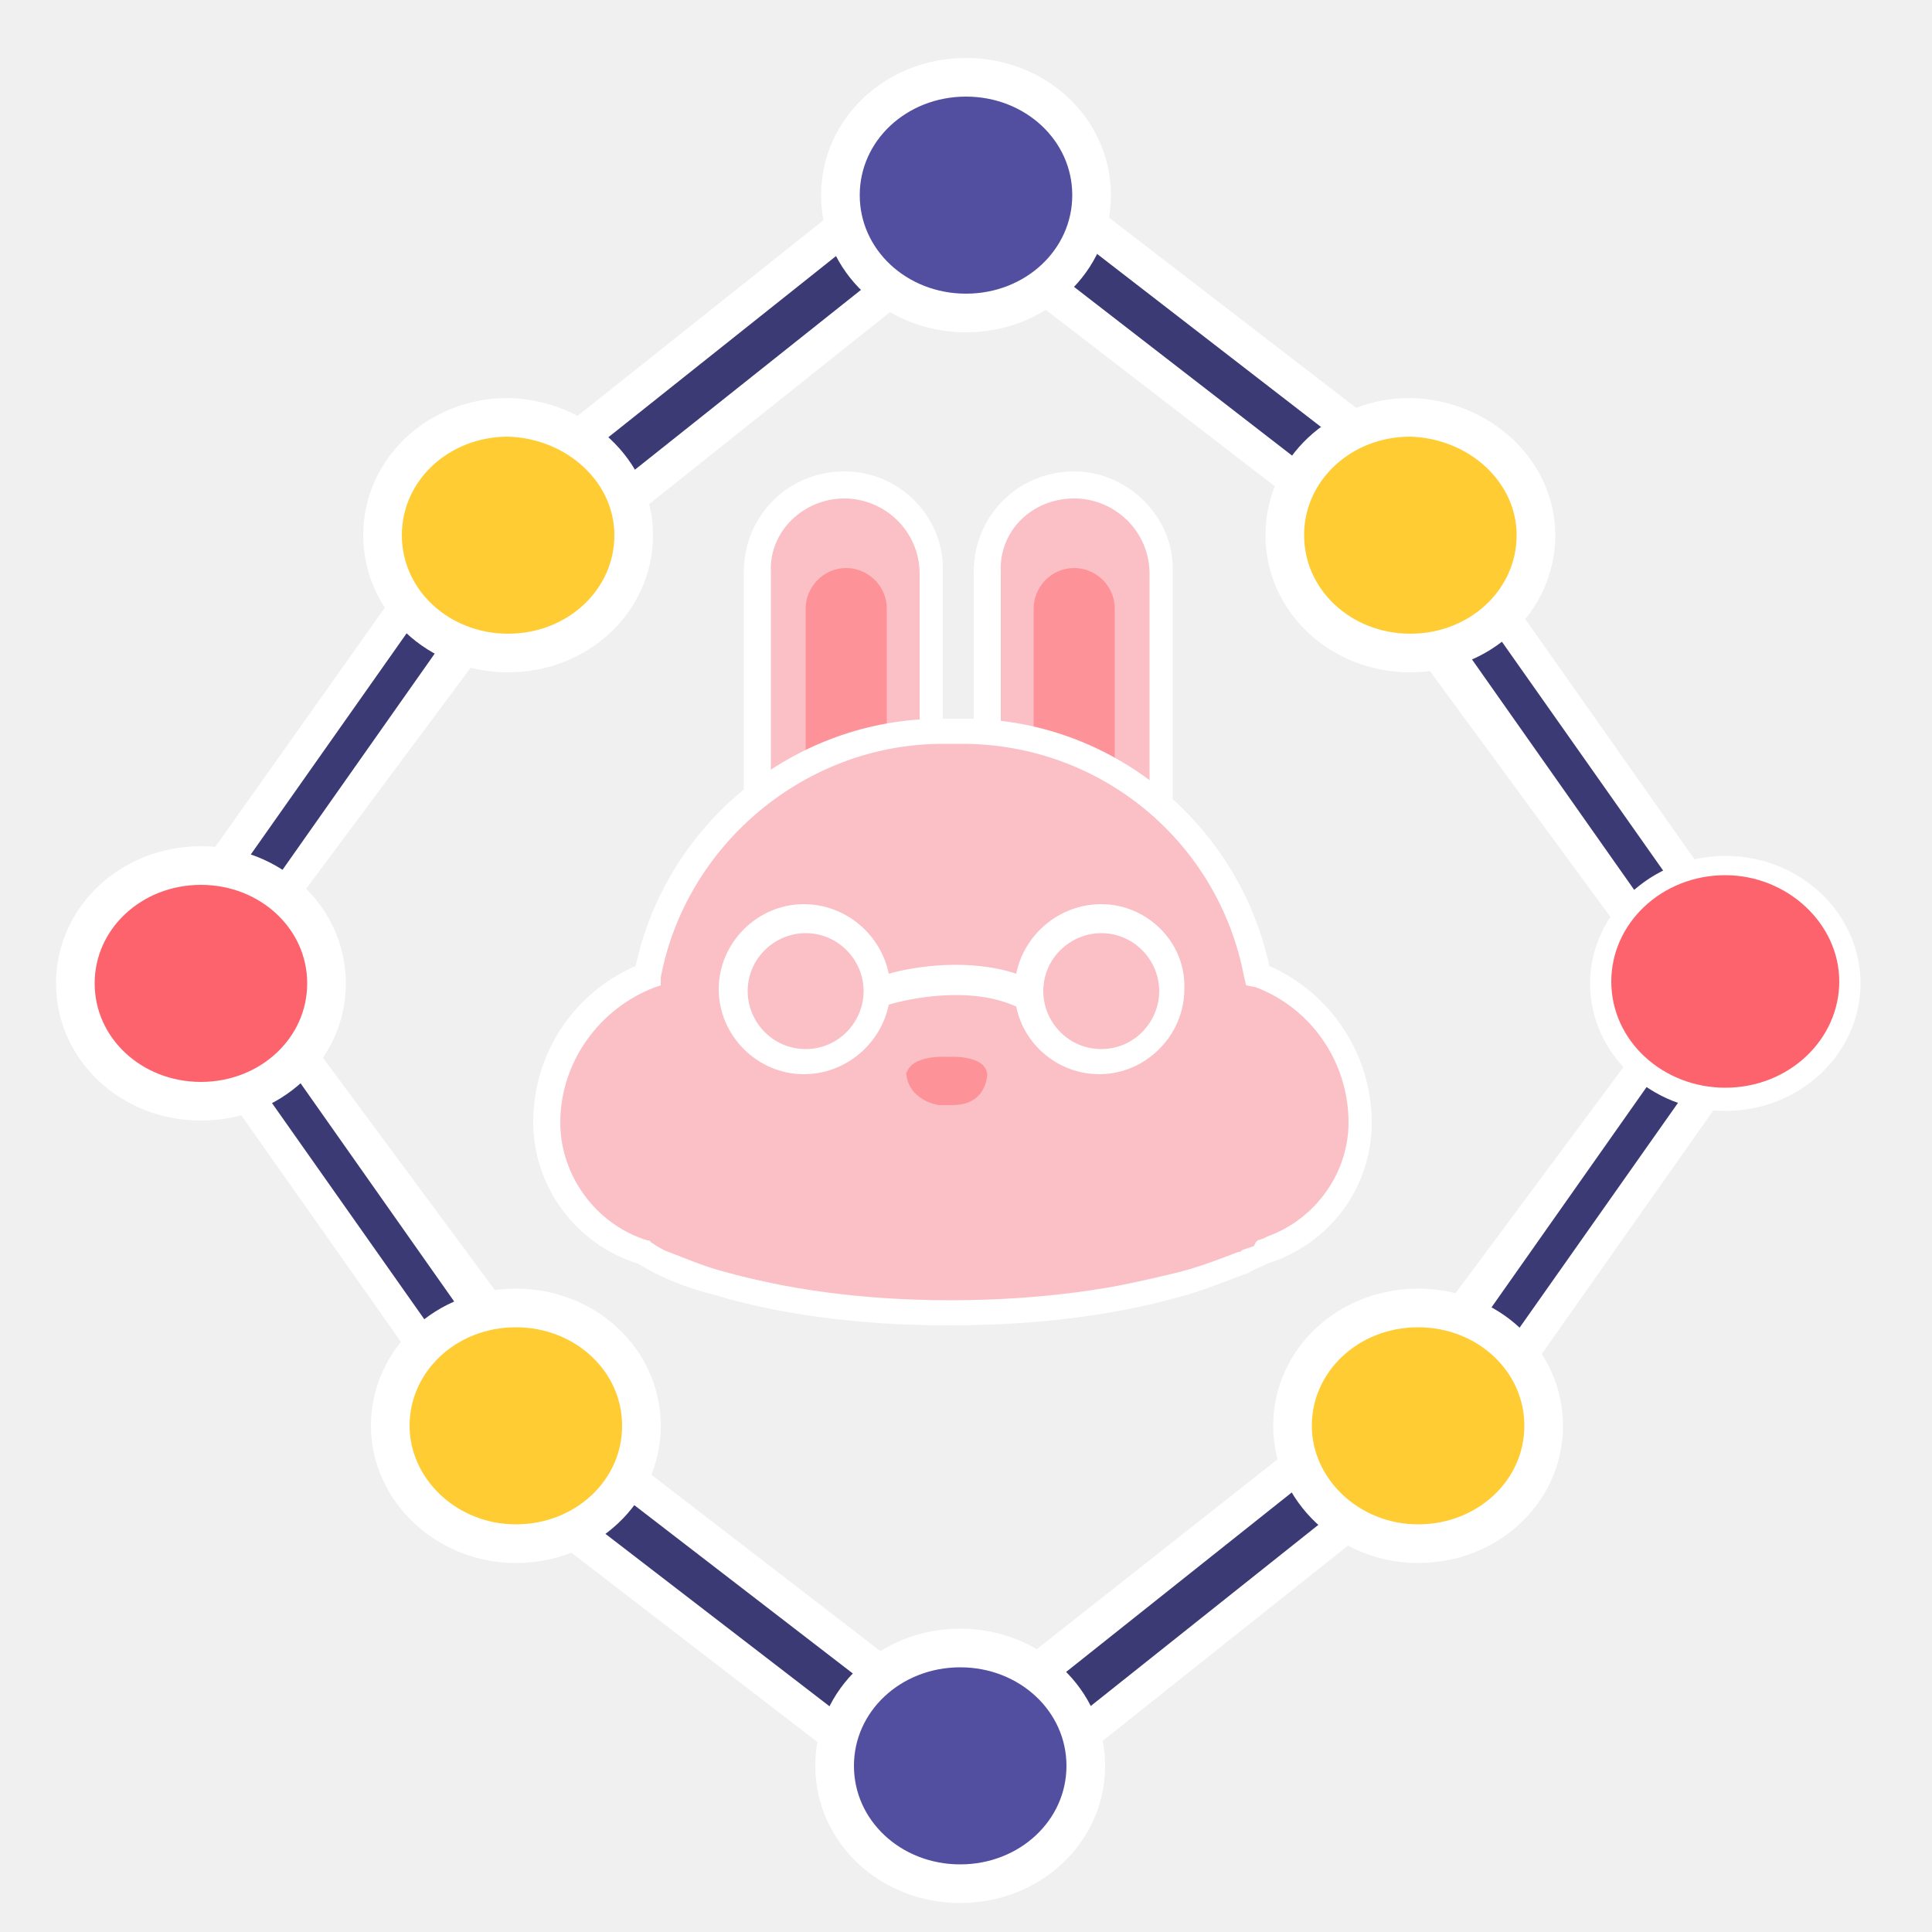
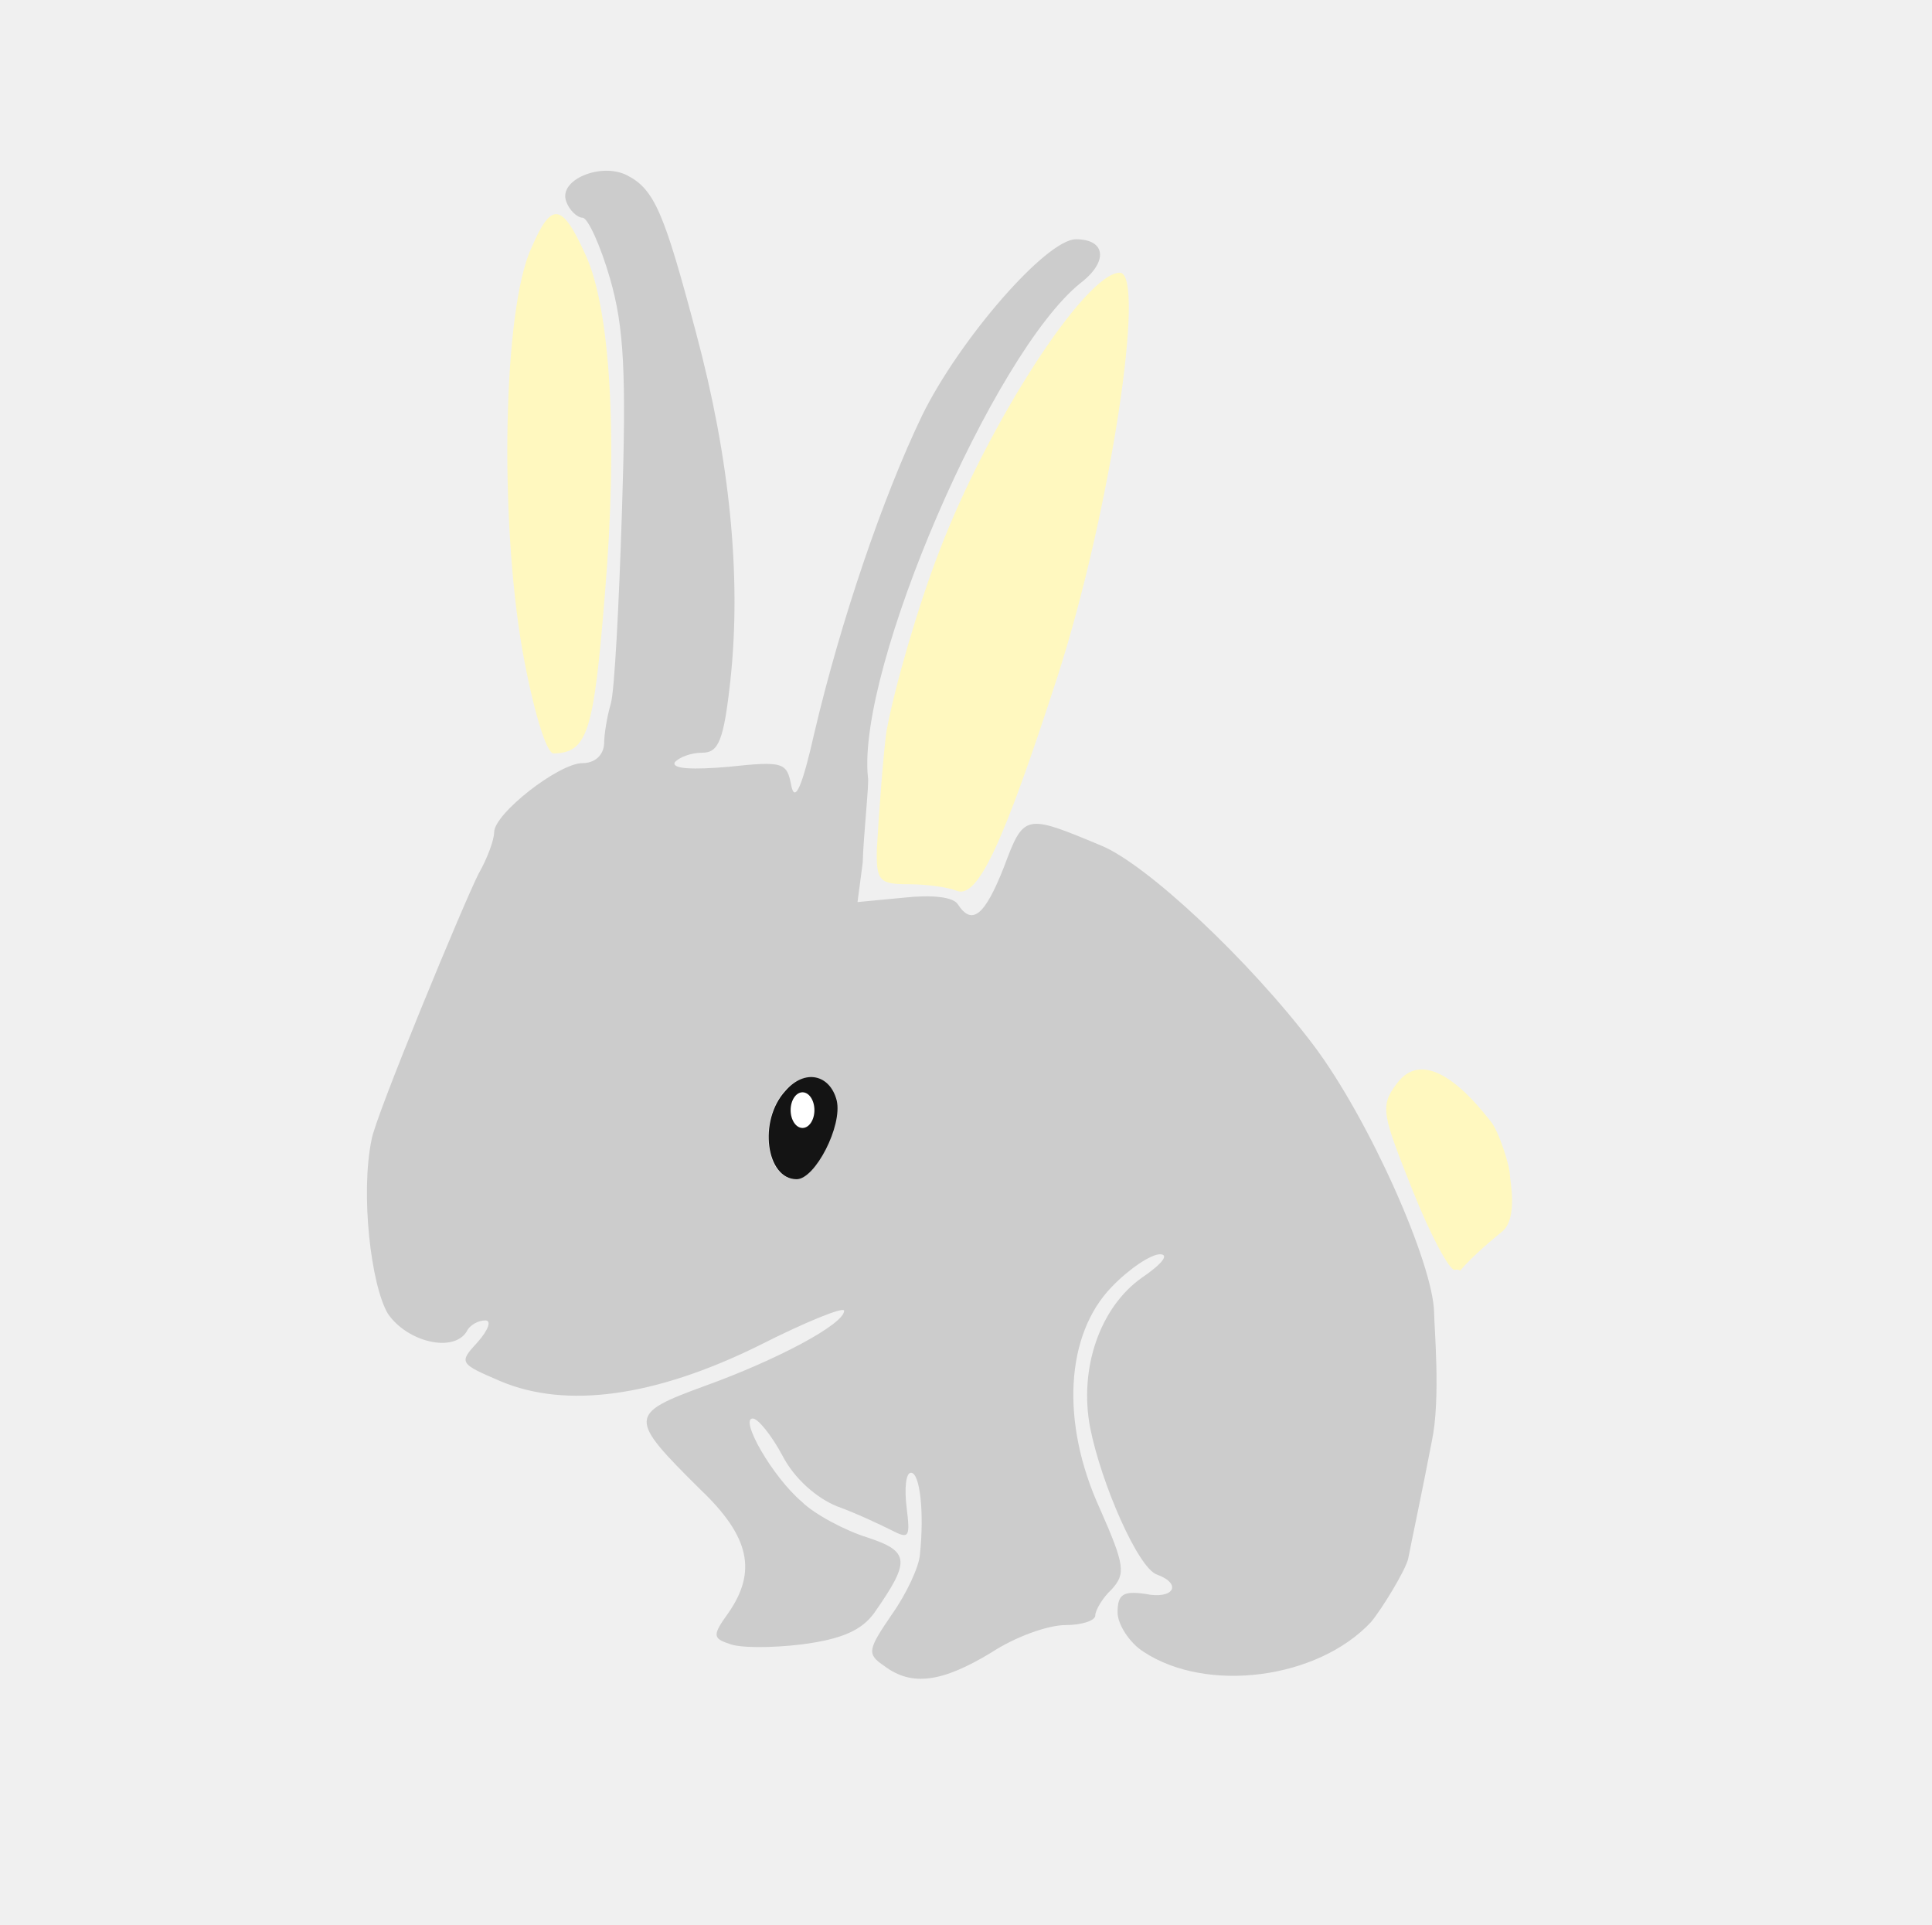
- <svg xmlns="http://www.w3.org/2000/svg" version="1.1" id="Layer_1" x="0px" y="0px" viewBox="0 0 100 100" style="enable-background:new 0 0 100 100;" xml:space="preserve">
-   <style type="text/css">
- 	.st0{fill-rule:evenodd;clip-rule:evenodd;fill:#FFFFFF;stroke:#FFFFFF;stroke-miterlimit:10;}
- 	.st1{fill:#3C3A74;}
- 	.st2{fill-rule:evenodd;clip-rule:evenodd;fill:#524FA1;}
- 	.st3{fill:none;stroke:#FFFFFF;stroke-width:2;}
- 	.st4{fill-rule:evenodd;clip-rule:evenodd;fill:#FFCC33;}
- 	.st5{fill-rule:evenodd;clip-rule:evenodd;fill:#FBC0C6;}
- 	.st6{fill-rule:evenodd;clip-rule:evenodd;fill:#FFFFFF;}
- 	.st7{fill-rule:evenodd;clip-rule:evenodd;fill:#FD9399;}
- 	.st8{fill-rule:evenodd;clip-rule:evenodd;fill:#FD636C;}
- </style>
-   <path class="st0" d="M50,6.2l-1.3,1l-24,19.1l-1,0.8l1.3,0.7l2.1,1.1l1.3,0.7l1-0.8l20.7-16.5L71,28.4l1.1,0.8l1.3-0.7l2-1.1  l1.3-0.7l-1.1-0.8L51.3,7.2L50,6.2z M50,7.9l24.3,18.7l-2,1.1L50,10.6l-22,17.5L26,27L50,7.9z" />
-   <path class="st0" d="M26.2,23.4L24.4,26L8.8,48l-0.6,0.9l0.9,0.6l1.5,1l0.9,0.6l0.6-0.9L24.9,33l1.5-6.5L26.2,23.4z M25.3,26.6  L24,31.7L11.3,49.6l-1.5-1L25.3,26.6z" />
-   <path class="st0" d="M72.7,24.1l-0.3,3.1l1.4,6.4l12.7,17.3l0.6,0.9l0.9-0.6l1.5-1l0.9-0.6L90,48.6l-15.5-22L72.7,24.1z M73.5,27.2  l15.5,22l-1.5,1L74.9,32.3L73.5,27.2z" />
-   <path class="st1" d="M72.2,27.7l2-1.1L50,7.9L26,27l2.1,1.1l22-17.5L72.2,27.7z" />
-   <path class="st1" d="M24,31.7l1.4-5.1l-15.5,22l1.5,1L24,31.7z" />
-   <path class="st2" d="M56.5,10.1c0,3.4-2.9,6.1-6.5,6.1c-3.6,0-6.5-2.7-6.5-6.1c0-3.4,2.9-6.1,6.5-6.1C53.6,4,56.5,6.7,56.5,10.1" />
-   <path class="st3" d="M56.5,10.1c0,3.4-2.9,6.1-6.5,6.1c-3.6,0-6.5-2.7-6.5-6.1c0-3.4,2.9-6.1,6.5-6.1C53.6,4,56.5,6.7,56.5,10.1" />
-   <path class="st4" d="M32.8,27.7c0,3.4-2.9,6.1-6.5,6.1c-3.6,0-6.5-2.7-6.5-6.1c0-3.4,2.9-6.1,6.5-6.1C29.9,21.7,32.8,24.4,32.8,27.7  " />
-   <path class="st3" d="M32.8,27.7c0,3.4-2.9,6.1-6.5,6.1c-3.6,0-6.5-2.7-6.5-6.1c0-3.4,2.9-6.1,6.5-6.1C29.9,21.7,32.8,24.4,32.8,27.7  " />
-   <path class="st1" d="M87.5,50.2l1.5-1l-15.5-22l1.4,5.1L87.5,50.2z" />
-   <path class="st4" d="M79.5,27.7c0,3.4-2.9,6.1-6.5,6.1c-3.6,0-6.5-2.7-6.5-6.1c0-3.4,2.9-6.1,6.5-6.1C76.6,21.7,79.5,24.4,79.5,27.7  " />
-   <path class="st3" d="M79.5,27.7c0,3.4-2.9,6.1-6.5,6.1c-3.6,0-6.5-2.7-6.5-6.1c0-3.4,2.9-6.1,6.5-6.1C76.6,21.7,79.5,24.4,79.5,27.7  " />
-   <path class="st0" d="M49.7,95.3l1.3-1l24-19.1l1-0.8l-1.3-0.7l-2.1-1.1L71.4,72l-1,0.8L49.6,89.2L28.7,73.1l-1.1-0.8L26.4,73l-2,1.1  l-1.3,0.7l1.1,0.8l24.3,18.7L49.7,95.3z M49.7,93.6L25.4,74.9l2-1.1l22.2,17.1l22-17.5l2.1,1.1L49.7,93.6z" />
-   <path class="st0" d="M73.5,78.1l1.8-2.5l15.5-22l0.6-0.9l-0.9-0.6l-1.5-1l-0.9-0.6l-0.6,0.9L74.8,68.5L73.3,75L73.5,78.1z   M74.4,74.9l1.4-5.1L88.4,52l1.5,1L74.4,74.9z" />
-   <path class="st0" d="M27,77.4l0.3-3.1L25.9,68L13.1,50.7l-0.6-0.9l-0.9,0.6l-1.5,1L9.1,52l0.6,0.9l15.5,22L27,77.4z M26.2,74.3  l-15.5-22l1.5-1l12.6,17.9L26.2,74.3z" />
-   <path class="st1" d="M27.5,73.8l-2,1.1l24.3,18.7l24-19.1l-2.1-1.1l-22,17.5L27.5,73.8z" />
-   <path class="st1" d="M75.7,69.8l-1.4,5.1l15.5-22l-1.5-1L75.7,69.8z" />
-   <path class="st2" d="M43.2,91.4c0-3.4,2.9-6.1,6.5-6.1c3.6,0,6.5,2.7,6.5,6.1c0,3.4-2.9,6.1-6.5,6.1C46.1,97.5,43.2,94.8,43.2,91.4" />
-   <path class="st3" d="M43.2,91.4c0-3.4,2.9-6.1,6.5-6.1c3.6,0,6.5,2.7,6.5,6.1c0,3.4-2.9,6.1-6.5,6.1C46.1,97.5,43.2,94.8,43.2,91.4" />
-   <path class="st4" d="M66.9,73.8c0-3.4,2.9-6.1,6.5-6.1c3.6,0,6.5,2.7,6.5,6.1c0,3.4-2.9,6.1-6.5,6.1C69.8,79.9,66.9,77.1,66.9,73.8" />
-   <path class="st3" d="M66.9,73.8c0-3.4,2.9-6.1,6.5-6.1c3.6,0,6.5,2.7,6.5,6.1c0,3.4-2.9,6.1-6.5,6.1C69.8,79.9,66.9,77.1,66.9,73.8" />
-   <path class="st1" d="M12.2,51.3l-1.5,1l15.5,22l-1.4-5.1L12.2,51.3z" />
-   <path class="st4" d="M20.2,73.8c0-3.4,2.9-6.1,6.5-6.1c3.6,0,6.5,2.7,6.5,6.1c0,3.4-2.9,6.1-6.5,6.1C23.1,79.9,20.2,77.1,20.2,73.8" />
-   <path class="st3" d="M20.2,73.8c0-3.4,2.9-6.1,6.5-6.1c3.6,0,6.5,2.7,6.5,6.1c0,3.4-2.9,6.1-6.5,6.1C23.1,79.9,20.2,77.1,20.2,73.8" />
-   <g>
-     <path class="st5" d="M41.2,45.6c-1.1,0-2.1-0.9-2.1-2.1V29.6c0-2.5,2-4.5,4.5-4.5c2.5,0,4.5,2,4.5,4.5v13.9c0,1.1-0.9,2.1-2.1,2.1   H41.2z" />
-     <path class="st6" d="M43.7,24.4c-2.9,0-5.2,2.3-5.2,5.2v13.9c0,1.5,1.2,2.7,2.7,2.7h4.9c1.5,0,2.7-1.2,2.7-2.7V29.6   C48.9,26.8,46.6,24.4,43.7,24.4 M43.7,25.8c2.1,0,3.9,1.7,3.9,3.9v13.9c0,0.8-0.6,1.4-1.4,1.4h-4.9c-0.8,0-1.4-0.6-1.4-1.4V29.6   C39.8,27.5,41.6,25.8,43.7,25.8" />
-     <path class="st7" d="M44.7,43.4h-1.9c-0.6,0-1.1-0.5-1.1-1.1V31.5c0-1.1,0.9-2.1,2.1-2.1c1.1,0,2.1,0.9,2.1,2.1v10.7   C45.8,42.9,45.3,43.4,44.7,43.4" />
-     <path class="st5" d="M53.4,45.6c-1.3,0-2.4-1.1-2.4-2.4V29.6c0-2.5,2-4.5,4.5-4.5c2.5,0,4.5,2,4.5,4.5v13.6c0,1.3-1.1,2.4-2.4,2.4   H53.4z" />
-     <path class="st6" d="M55.6,24.4c-2.9,0-5.2,2.3-5.2,5.2v13.6c0,1.7,1.4,3,3,3h4.3c1.7,0,3-1.4,3-3V29.6   C60.8,26.8,58.4,24.4,55.6,24.4 M55.6,25.8c2.1,0,3.9,1.7,3.9,3.9v13.6c0,0.9-0.8,1.7-1.7,1.7h-4.3c-0.9,0-1.7-0.8-1.7-1.7V29.6   C51.7,27.5,53.4,25.8,55.6,25.8" />
-     <path class="st7" d="M56.5,43.4h-1.9c-0.6,0-1.1-0.5-1.1-1.1V31.5c0-1.1,0.9-2.1,2.1-2.1c1.1,0,2.1,0.9,2.1,2.1v10.7   C57.6,42.9,57.1,43.4,56.5,43.4" />
-     <path class="st5" d="M65.3,64.8c2.9-0.9,5-3.6,5-6.7c0-3.5-2.2-6.5-5.3-7.6c-1.3-7.2-7.7-12.7-15.2-12.7h-1   c-7.6,0-13.9,5.5-15.2,12.7c-3.1,1.2-5.3,4.2-5.3,7.6c0,3.2,2.1,5.8,5,6.7c0,0,11.5,3.1,15.8,3.1S65.3,64.8,65.3,64.8" />
-     <path class="st6" d="M57,54.3c-1.7,0-3-1.4-3-3c0-1.7,1.4-3,3-3c1.7,0,3,1.4,3,3C60,52.9,58.7,54.3,57,54.3 M41.7,54.3   c-1.7,0-3-1.4-3-3c0-1.7,1.4-3,3-3c1.7,0,3,1.4,3,3C44.7,52.9,43.4,54.3,41.7,54.3 M57,46.8c-2.2,0-4,1.6-4.4,3.6   c-2.4-0.8-5.2-0.4-6.6,0c-0.4-2-2.2-3.6-4.4-3.6c-2.4,0-4.4,2-4.4,4.4c0,2.4,2,4.4,4.4,4.4c2.2,0,4-1.6,4.4-3.6   c1-0.3,4.2-1,6.6,0.1c0.4,2,2.2,3.5,4.3,3.5c2.4,0,4.4-2,4.4-4.4C61.4,48.8,59.4,46.8,57,46.8" />
-     <path class="st7" d="M49.2,54.7c0,0,1.8-0.1,1.9,0.9c0,0,0,1.6-1.8,1.6h-0.7c0,0-1.6-0.2-1.7-1.7C47,55.6,46.9,54.6,49.2,54.7" />
-     <path class="st6" d="M65.7,50c3.2,1.4,5.3,4.6,5.3,8.1c0,3.4-2.2,6.3-5.4,7.3l-0.2,0.1c-0.2,0.1-0.5,0.2-0.8,0.4L64.3,66   c-0.8,0.3-1.8,0.7-2.8,1c-3.4,1-7.5,1.6-12.4,1.6c-4.8,0-8.9-0.6-12.2-1.6c-1.2-0.3-2.2-0.7-3-1.1c-0.4-0.2-0.7-0.4-0.9-0.5   c-3.2-1-5.4-4-5.4-7.3c0-3.6,2.1-6.7,5.3-8.1c1.6-7.4,8.2-12.8,15.8-12.8h1C57.5,37.1,64.1,42.6,65.7,50z M65,64.3l0.1-0.1l0.3-0.1   l0.2-0.1c2.5-0.9,4.2-3.3,4.2-5.9c0-3.1-1.9-5.9-4.8-7L64.5,51l-0.1-0.4c-1.3-7-7.4-12.1-14.6-12.1h-1c-7.1,0-13.3,5.2-14.6,12.1   L34.2,51l-0.3,0.1C31,52.2,29,55,29,58.1c0,2.8,1.9,5.3,4.5,6.1l0.1,0l0.1,0.1l0.3,0.2c0.2,0.1,0.3,0.2,0.6,0.3   c0.8,0.3,1.7,0.7,2.8,1c3.2,0.9,7.1,1.5,11.8,1.5c4.7,0,8.7-0.6,12-1.5c1.1-0.3,2.1-0.7,2.9-1c0.1,0,0.1,0,0.2-0.1l0.3-0.1l0.3-0.1   L65,64.3z" />
-   </g>
-   <path class="st8" d="M82.8,50.8c0,3.3,2.8,6,6.3,6c3.5,0.1,6.4-2.6,6.4-5.9c0-3.3-2.7-6-6.3-6C85.7,44.9,82.8,47.5,82.8,50.8" />
-   <path class="st8" d="M16.9,50.9c0,3.4-2.9,6.1-6.5,6.1c-3.6,0-6.5-2.7-6.5-6.1c0-3.4,2.9-6.1,6.5-6.1C14,44.8,16.9,47.5,16.9,50.9" />
-   <path class="st3" d="M16.9,50.9c0,3.4-2.9,6.1-6.5,6.1c-3.6,0-6.5-2.7-6.5-6.1c0-3.4,2.9-6.1,6.5-6.1C14,44.8,16.9,47.5,16.9,50.9" />
-   <path class="st6" d="M89.3,57.5c-3.9,0-7-3-7-6.6c0-3.6,3.2-6.6,7-6.6c3.9,0,7,3,7,6.6C96.3,54.5,93.2,57.5,89.3,57.5z M89.3,45.3  c-3.3,0-5.9,2.5-5.9,5.5c0,3.1,2.7,5.5,5.9,5.5c3.3,0,5.9-2.5,5.9-5.5C95.2,47.8,92.5,45.3,89.3,45.3z" />
+ <svg xmlns="http://www.w3.org/2000/svg" viewBox="0 0 260 259" style="enable-background:new 0 0 260 259" xml:space="preserve">
+   <path d="M176.8 140.7c-8.7-11.5-22.5-24.4-28.6-26.9-10.3-4.3-10.4-4.3-13.1 2.9-2.6 6.6-4.3 7.9-6.2 5-.6-1-3.5-1.3-7.2-.9l-6.3.6.7-5.3c.1-3.7.9-10.9.7-11.5-1.5-14.7 16.9-57.1 28.6-66.5 3.8-2.9 3.4-5.9-.6-5.9s-15.7 13.5-20.7 23.7c-5.3 11-11 27.8-14.5 42.7-1.6 7.1-2.6 9.5-3.1 7.2-.6-3.2-1-3.4-8.5-2.6-4.7.4-7.6.3-7.2-.6.6-.7 2.2-1.3 3.7-1.3 2.2 0 2.9-1.6 3.8-9.8 1.5-14-.1-29.8-4.6-46.6-4.3-16.2-5.6-19.4-9.3-21.3-3.5-1.8-9.3.6-8.2 3.5.4 1.2 1.5 2.2 2.2 2.2s2.4 3.7 3.7 8.2c1.9 6.6 2.2 12.8 1.6 31.3-.4 12.6-1 24.2-1.5 25.9s-.9 4.1-.9 5.4c-.1 1.6-1.3 2.6-2.9 2.6-3.2 0-11.9 6.8-11.9 9.3 0 1-.9 3.5-2.1 5.6-1.9 3.7-14 32.9-14.4 35.8-1.5 7.2-.1 19.5 2.2 23.4 2.6 3.8 8.8 5.3 10.6 2.4.4-.9 1.6-1.5 2.5-1.5s.4 1.3-1 2.9c-2.6 2.8-2.5 2.9 3.1 5.3 8.8 3.7 20.7 2.1 34.7-4.8 6.3-3.2 11.5-5.3 11.5-4.7 0 1.8-9 6.6-18.7 10.1-10.4 3.8-10.4 4.3-.6 14 6.6 6.3 7.6 11 3.7 16.6-2.1 2.9-2.1 3.4.1 4.1 1.3.6 5.7.6 9.8.1 5.4-.7 8.1-1.9 9.8-4.3 4.8-6.9 4.8-8.2-1-10.1-2.9-.9-7.1-3.1-8.8-4.8-4-3.4-8.4-11.2-6.6-11.2.7 0 2.5 2.2 4 5 1.6 3.1 4.6 5.7 7.3 6.8 2.5.9 5.7 2.4 7.3 3.2 2.5 1.3 2.6 1 2.1-3.1-.3-2.5-.1-4.6.6-4.6 1.2 0 1.8 5.3 1.2 11-.1 1.6-1.8 5.3-3.8 8.1-3.2 4.7-3.4 5.3-1 6.9 3.7 2.8 7.8 2.2 14.4-1.8 3.2-2.1 7.6-3.7 10-3.7 2.2 0 4-.6 4-1.3s1-2.4 2.2-3.5c1.9-2.1 1.8-3.2-1.6-10.9-5.3-11.6-4.6-23.4 1.6-29.8 2.4-2.5 5.3-4.4 6.5-4.4 1.3 0 .3 1.3-2.5 3.2-5.6 4-8.4 12.2-6.9 20.1 1.5 7.6 6.5 19 9 19.8 3.5 1.3 2.2 3.4-1.6 2.6-2.9-.4-3.7 0-3.7 2.5 0 1.6 1.6 4.1 3.5 5.3 8.5 5.6 23.4 3.7 30.6-4 1.5-1.8 4.6-6.9 5-8.5.4-2.1 1.9-9.1 3.2-15.9 1.2-5.7.3-15.3.3-17.2-.1-6.6-8.7-26-16.2-36zm-69.7 18c-4.1 0-5.1-7.9-1.5-11.9 2.6-2.9 6-2.2 6.9 1.3.8 3.4-2.9 10.6-5.4 10.6z" style="fill:#ccc" />
+   <path d="M200.6 150.9c-1-1.2-8.2-11-12.6-5.1-2.4 3.1-1.9 4.3 2.1 14.4 2.4 6 5 10.9 5.7 10.7.3-.1.6 0 .7.1 1.8-2.1 4.6-4.4 5.7-5.3 2.1-1.8 1-6.9 1-7.5 0-1.3-1.5-6-2.6-7.3zm-74.2-76.7c-2.8 7.2-6 18.2-7.1 24.2-.4 2.8-1 10.6-1.3 15.9-.1 4.3.4 4.7 4.3 4.7 2.4 0 5.3.4 6.5.9 2.8 1 6.2-6.3 13.5-28.8 7.1-22 12-54.4 8.4-54.4-4.6 0-17.7 20.2-24.3 37.5zm-51.9 27.2c4.6-.1 5.4-2.9 6.9-21.4 1.8-21.4.7-38.6-2.6-45.7-3.2-7.1-4.6-7.2-7.3-.9-3.8 8.2-4.3 36.3-1.2 54.1 1.4 7.8 3.2 13.9 4.2 13.9z" style="fill:#fff8bf" />
+   <path d="M105.7 146.8c-3.7 4-2.6 11.9 1.5 11.9 2.5 0 6.2-7.2 5.4-10.6-.9-3.5-4.3-4.3-6.9-1.3z" style="fill:#141414" />
+   <ellipse cx="108" cy="149.4" rx="1.6" ry="2.4" style="fill:#fff" />
</svg>
